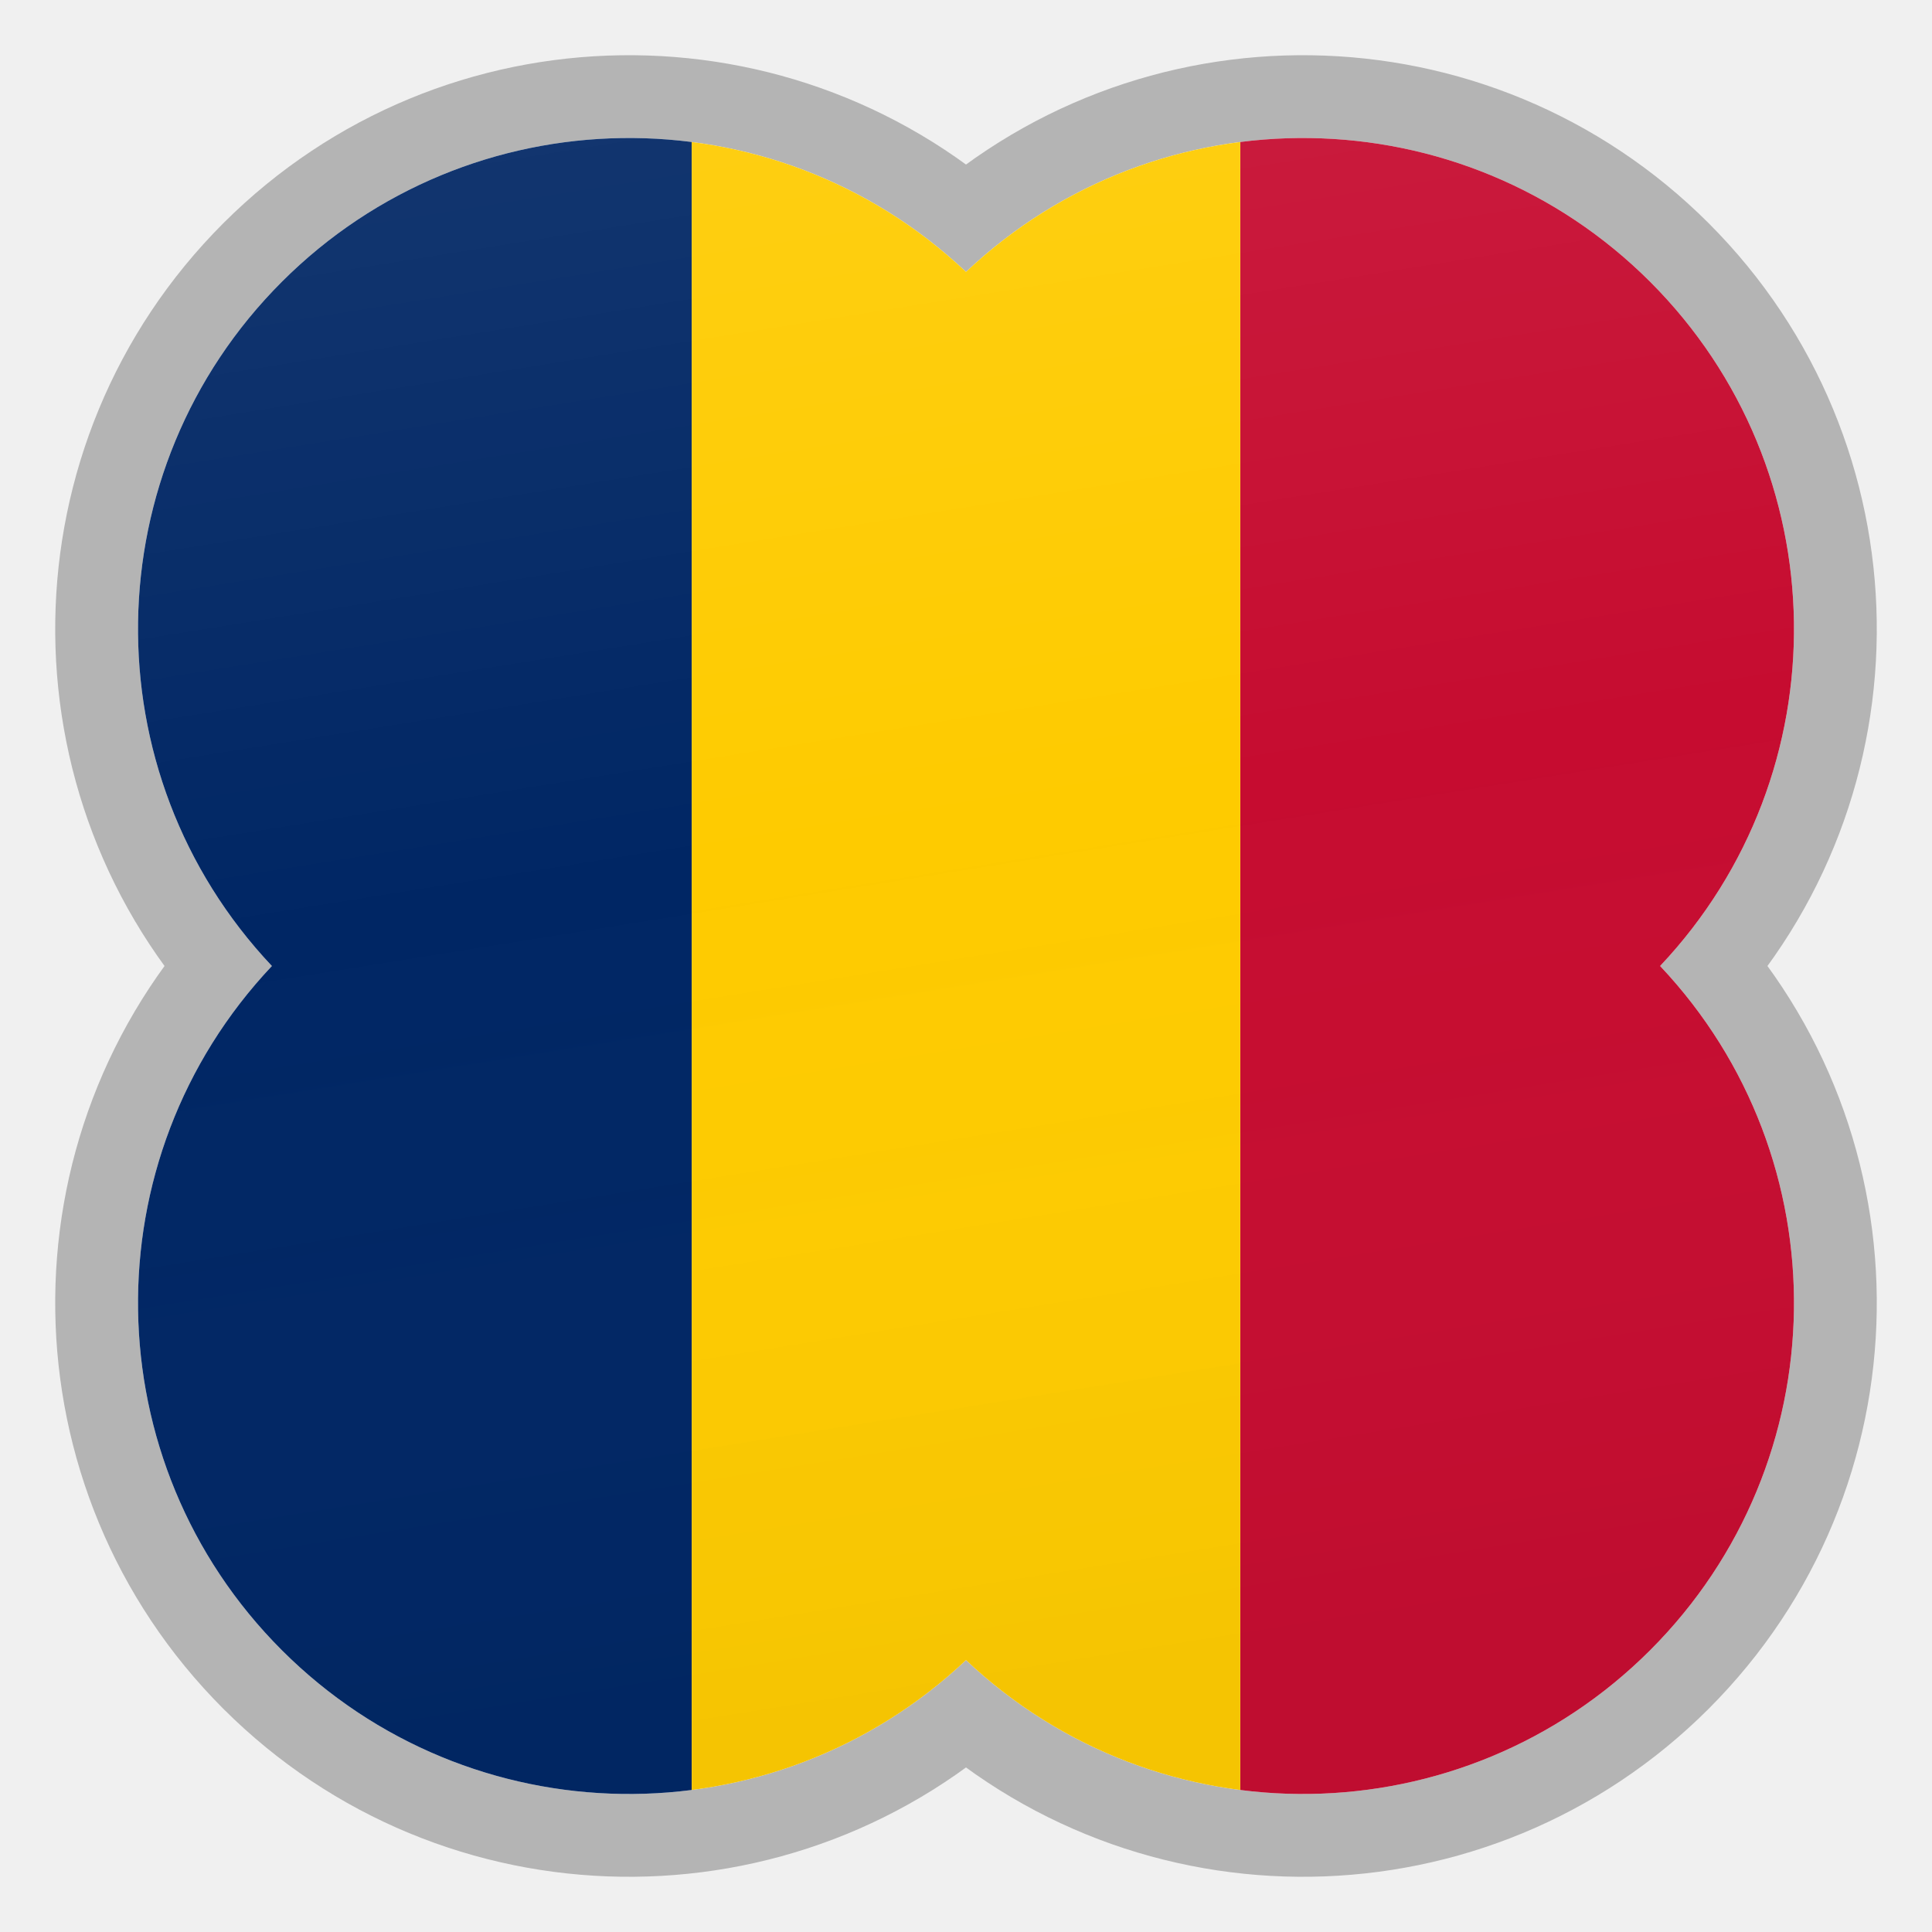
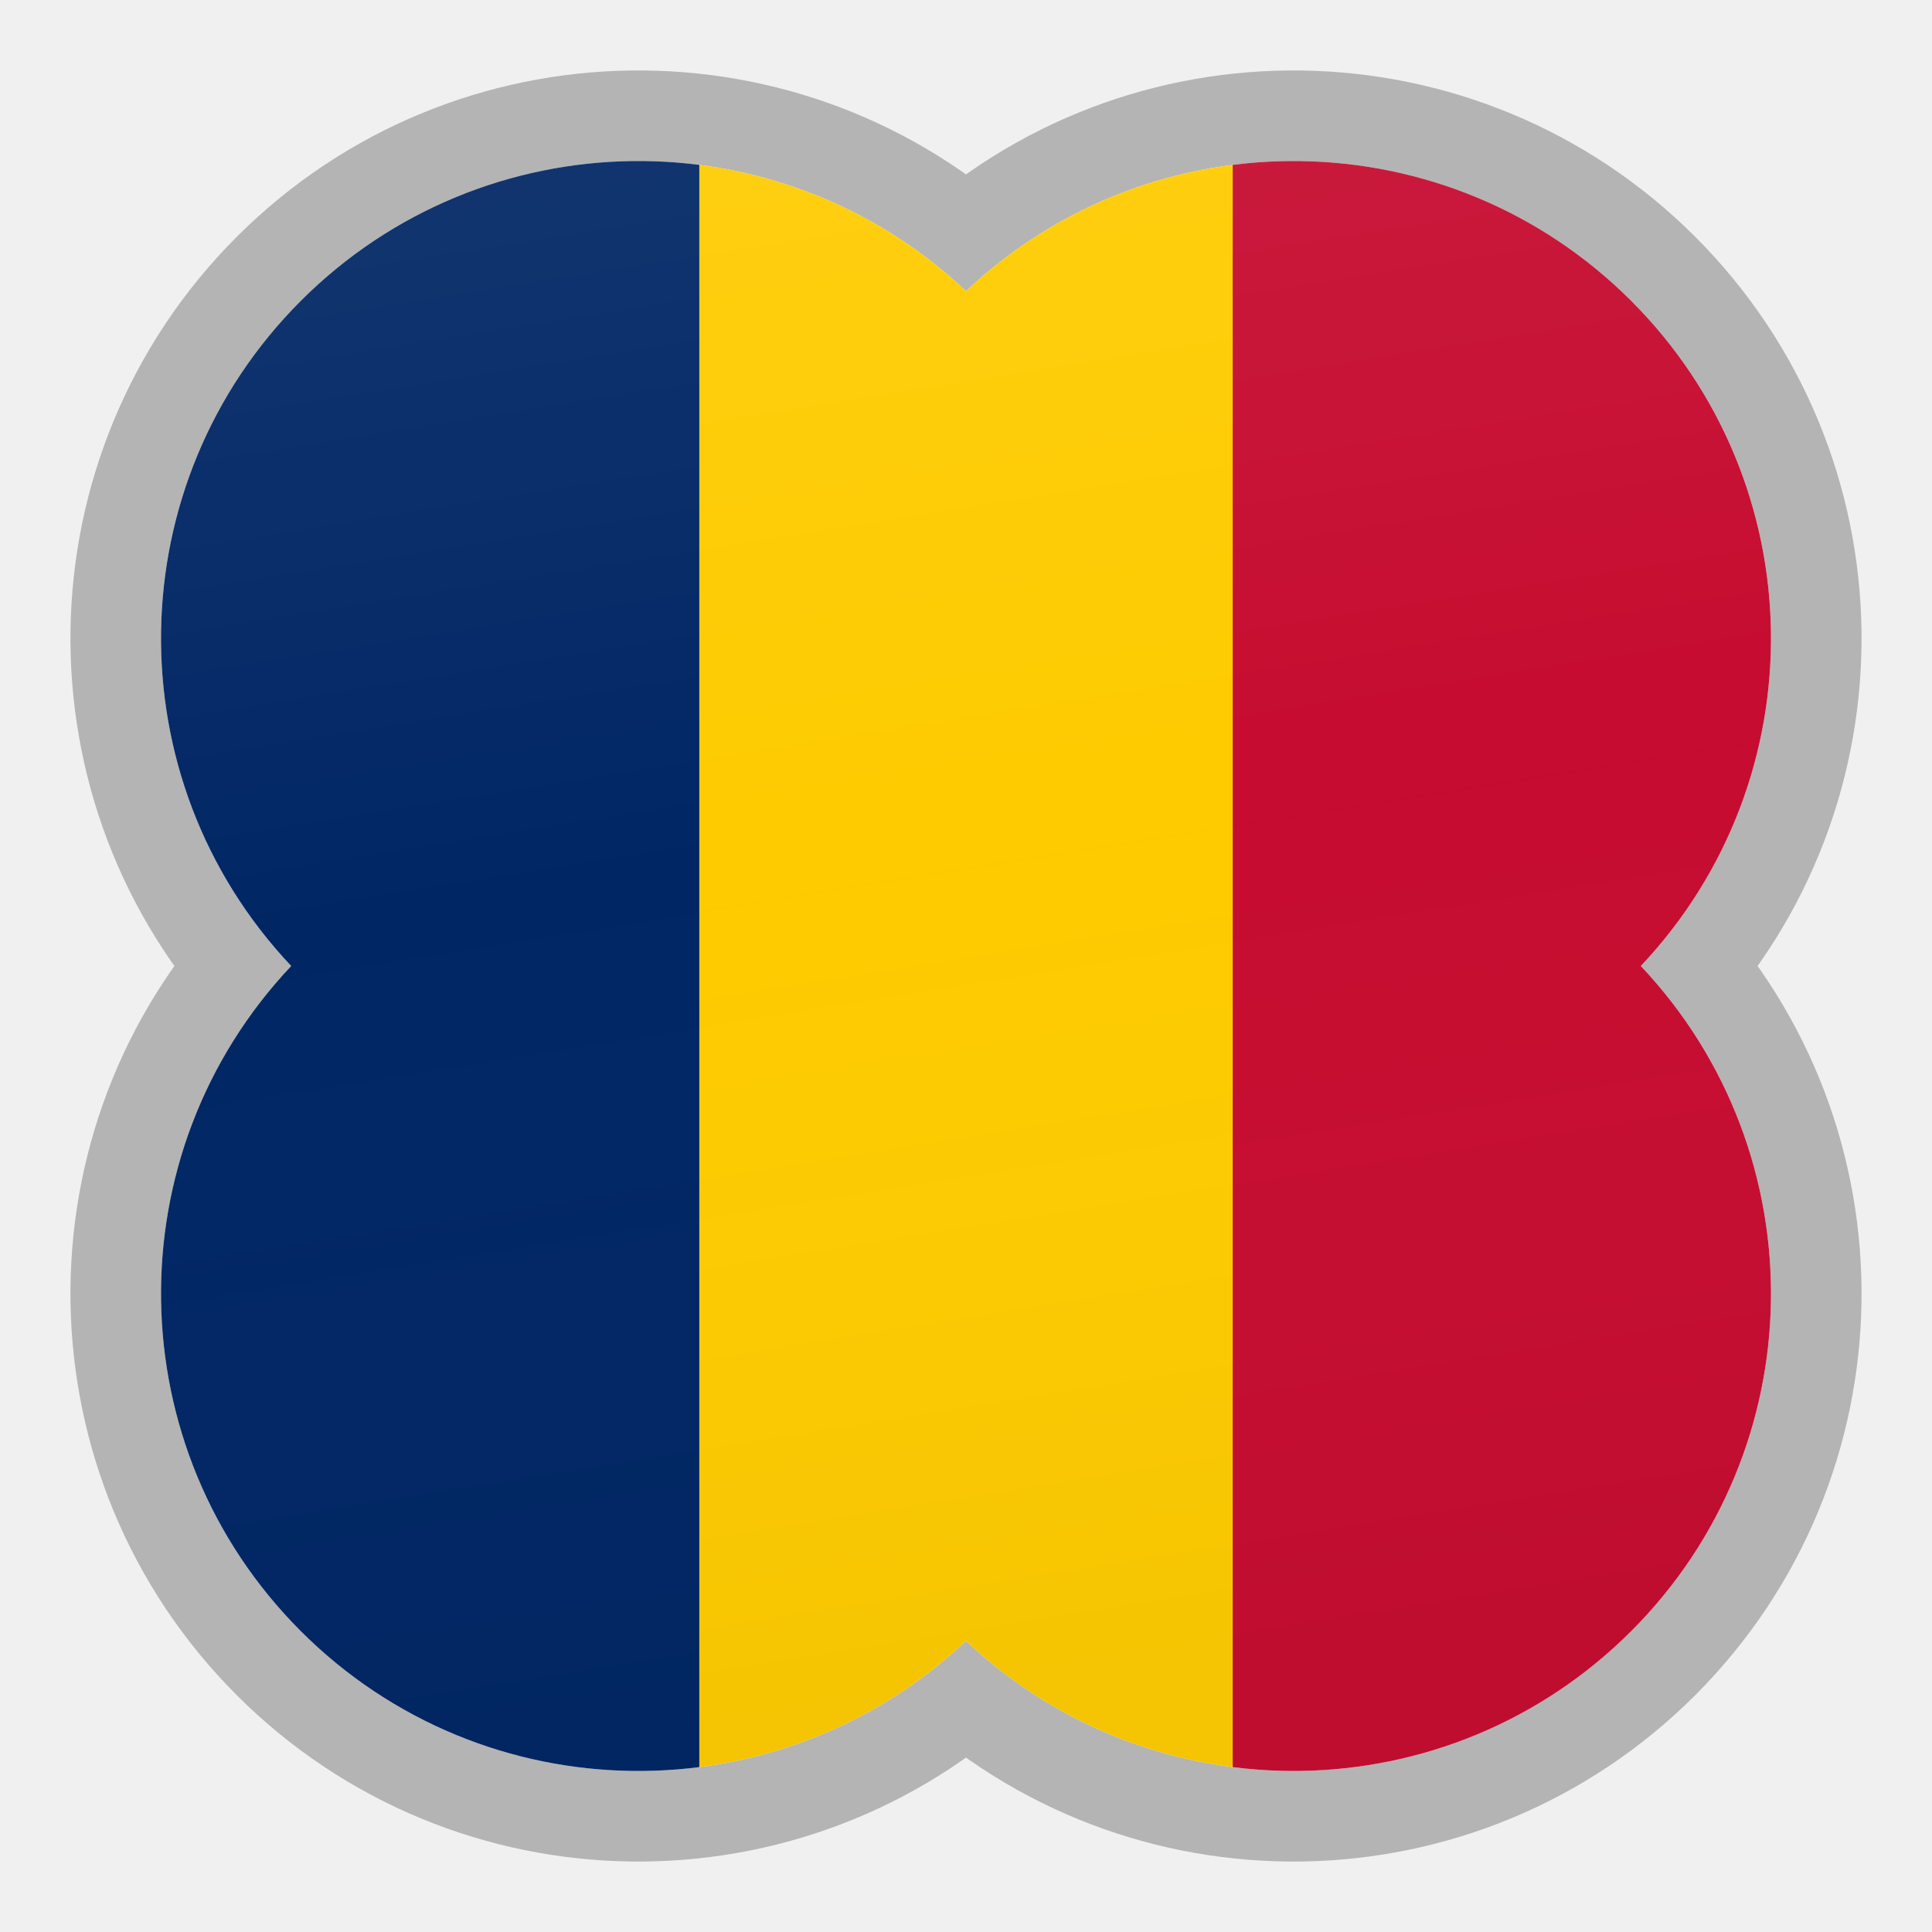
- <svg xmlns="http://www.w3.org/2000/svg" viewBox="-24 -24 560 560" width="560" height="560" role="img" aria-labelledby="petal-soft-td-title">
+ <svg xmlns="http://www.w3.org/2000/svg" viewBox="-32 -32 576 576" width="576" height="576" role="img" aria-labelledby="petal-soft-td-title">
  <defs>
    <path id="petal-soft-td-shape" d="M 256 54.811 A 142.322 142.322 0 0 1 457.189 256 A 142.322 142.322 0 0 1 256 457.189 A 142.322 142.322 0 0 1 54.811 256 A 142.322 142.322 0 0 1 256 54.811 Z" />
    <clipPath id="petal-soft-td-clip" clipPathUnits="userSpaceOnUse">
      <path d="M 256 54.811 A 142.322 142.322 0 0 1 457.189 256 A 142.322 142.322 0 0 1 256 457.189 A 142.322 142.322 0 0 1 54.811 256 A 142.322 142.322 0 0 1 256 54.811 Z" />
    </clipPath>
    <linearGradient id="petal-soft-td-shade" x1="0" y1="0" x2="0.16" y2="1">
      <stop offset="0%" stop-color="#ffffff" stop-opacity=".075" />
      <stop offset="48%" stop-color="#ffffff" stop-opacity="0" />
      <stop offset="100%" stop-color="#151a2b" stop-opacity=".038" />
    </linearGradient>
  </defs>
-   <path d="M 256 54.811 A 142.322 142.322 0 0 1 457.189 256 A 142.322 142.322 0 0 1 256 457.189 A 142.322 142.322 0 0 1 54.811 256 A 142.322 142.322 0 0 1 256 54.811 Z" fill="none" stroke="currentColor" stroke-width="48" stroke-opacity="0.25" stroke-linejoin="round" />
+   <path d="M 256 54.811 A 142.322 142.322 0 0 1 457.189 256 A 142.322 142.322 0 0 1 256 457.189 A 142.322 142.322 0 0 1 54.811 256 A 142.322 142.322 0 0 1 256 54.811 Z" fill="none" stroke="currentColor" stroke-width="54" stroke-opacity="0.25" stroke-linejoin="round" />
  <g clip-path="url(#petal-soft-td-clip)">
    <path d="M 256 54.811 A 142.322 142.322 0 0 1 457.189 256 A 142.322 142.322 0 0 1 256 457.189 A 142.322 142.322 0 0 1 54.811 256 A 142.322 142.322 0 0 1 256 54.811 Z" fill="#fff" />
    <g transform="translate(16, 16) scale(0.9375)">
      <g fill-rule="evenodd">
        <path fill="#002664" d="M0 0h171.2v512H0z" />
        <path fill="#c60c30" d="M340.8 0H512v512H340.8z" />
        <path fill="#fecb00" d="M171.2 0h169.6v512H171.2z" />
      </g>
    </g>
    <path d="M 256 54.811 A 142.322 142.322 0 0 1 457.189 256 A 142.322 142.322 0 0 1 256 457.189 A 142.322 142.322 0 0 1 54.811 256 A 142.322 142.322 0 0 1 256 54.811 Z" fill="url(#petal-soft-td-shade)" />
  </g>
</svg>
